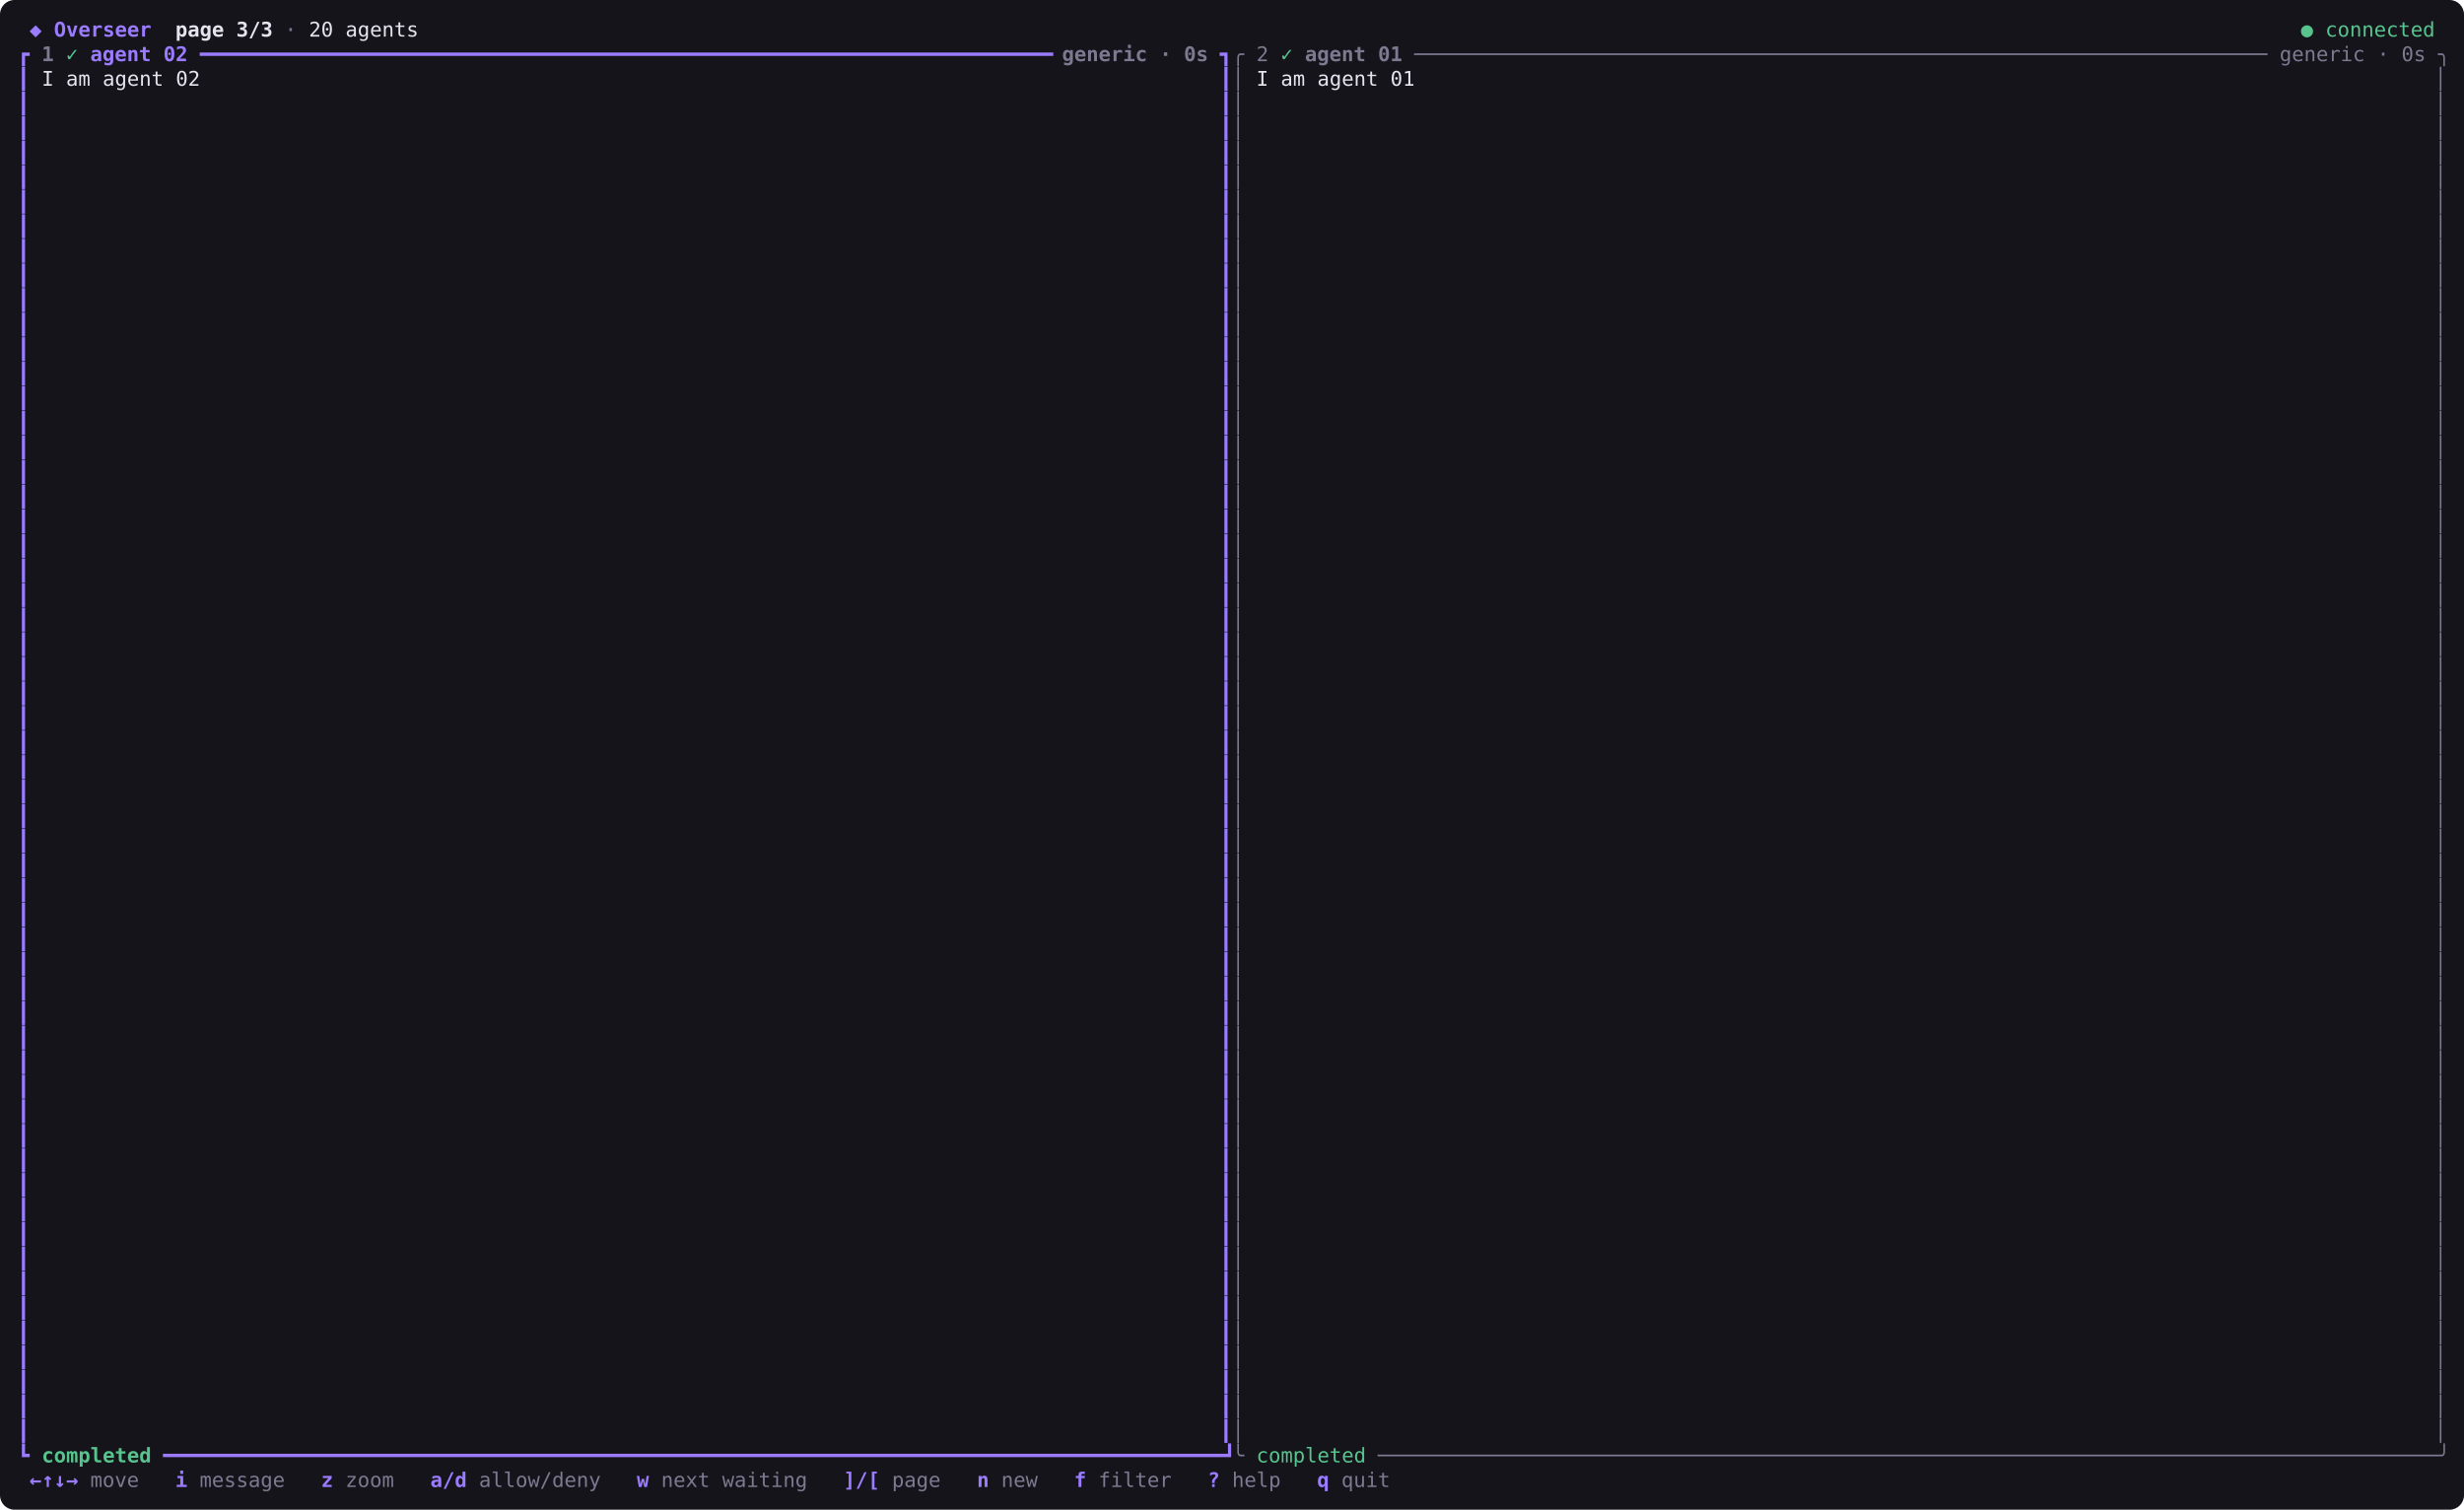
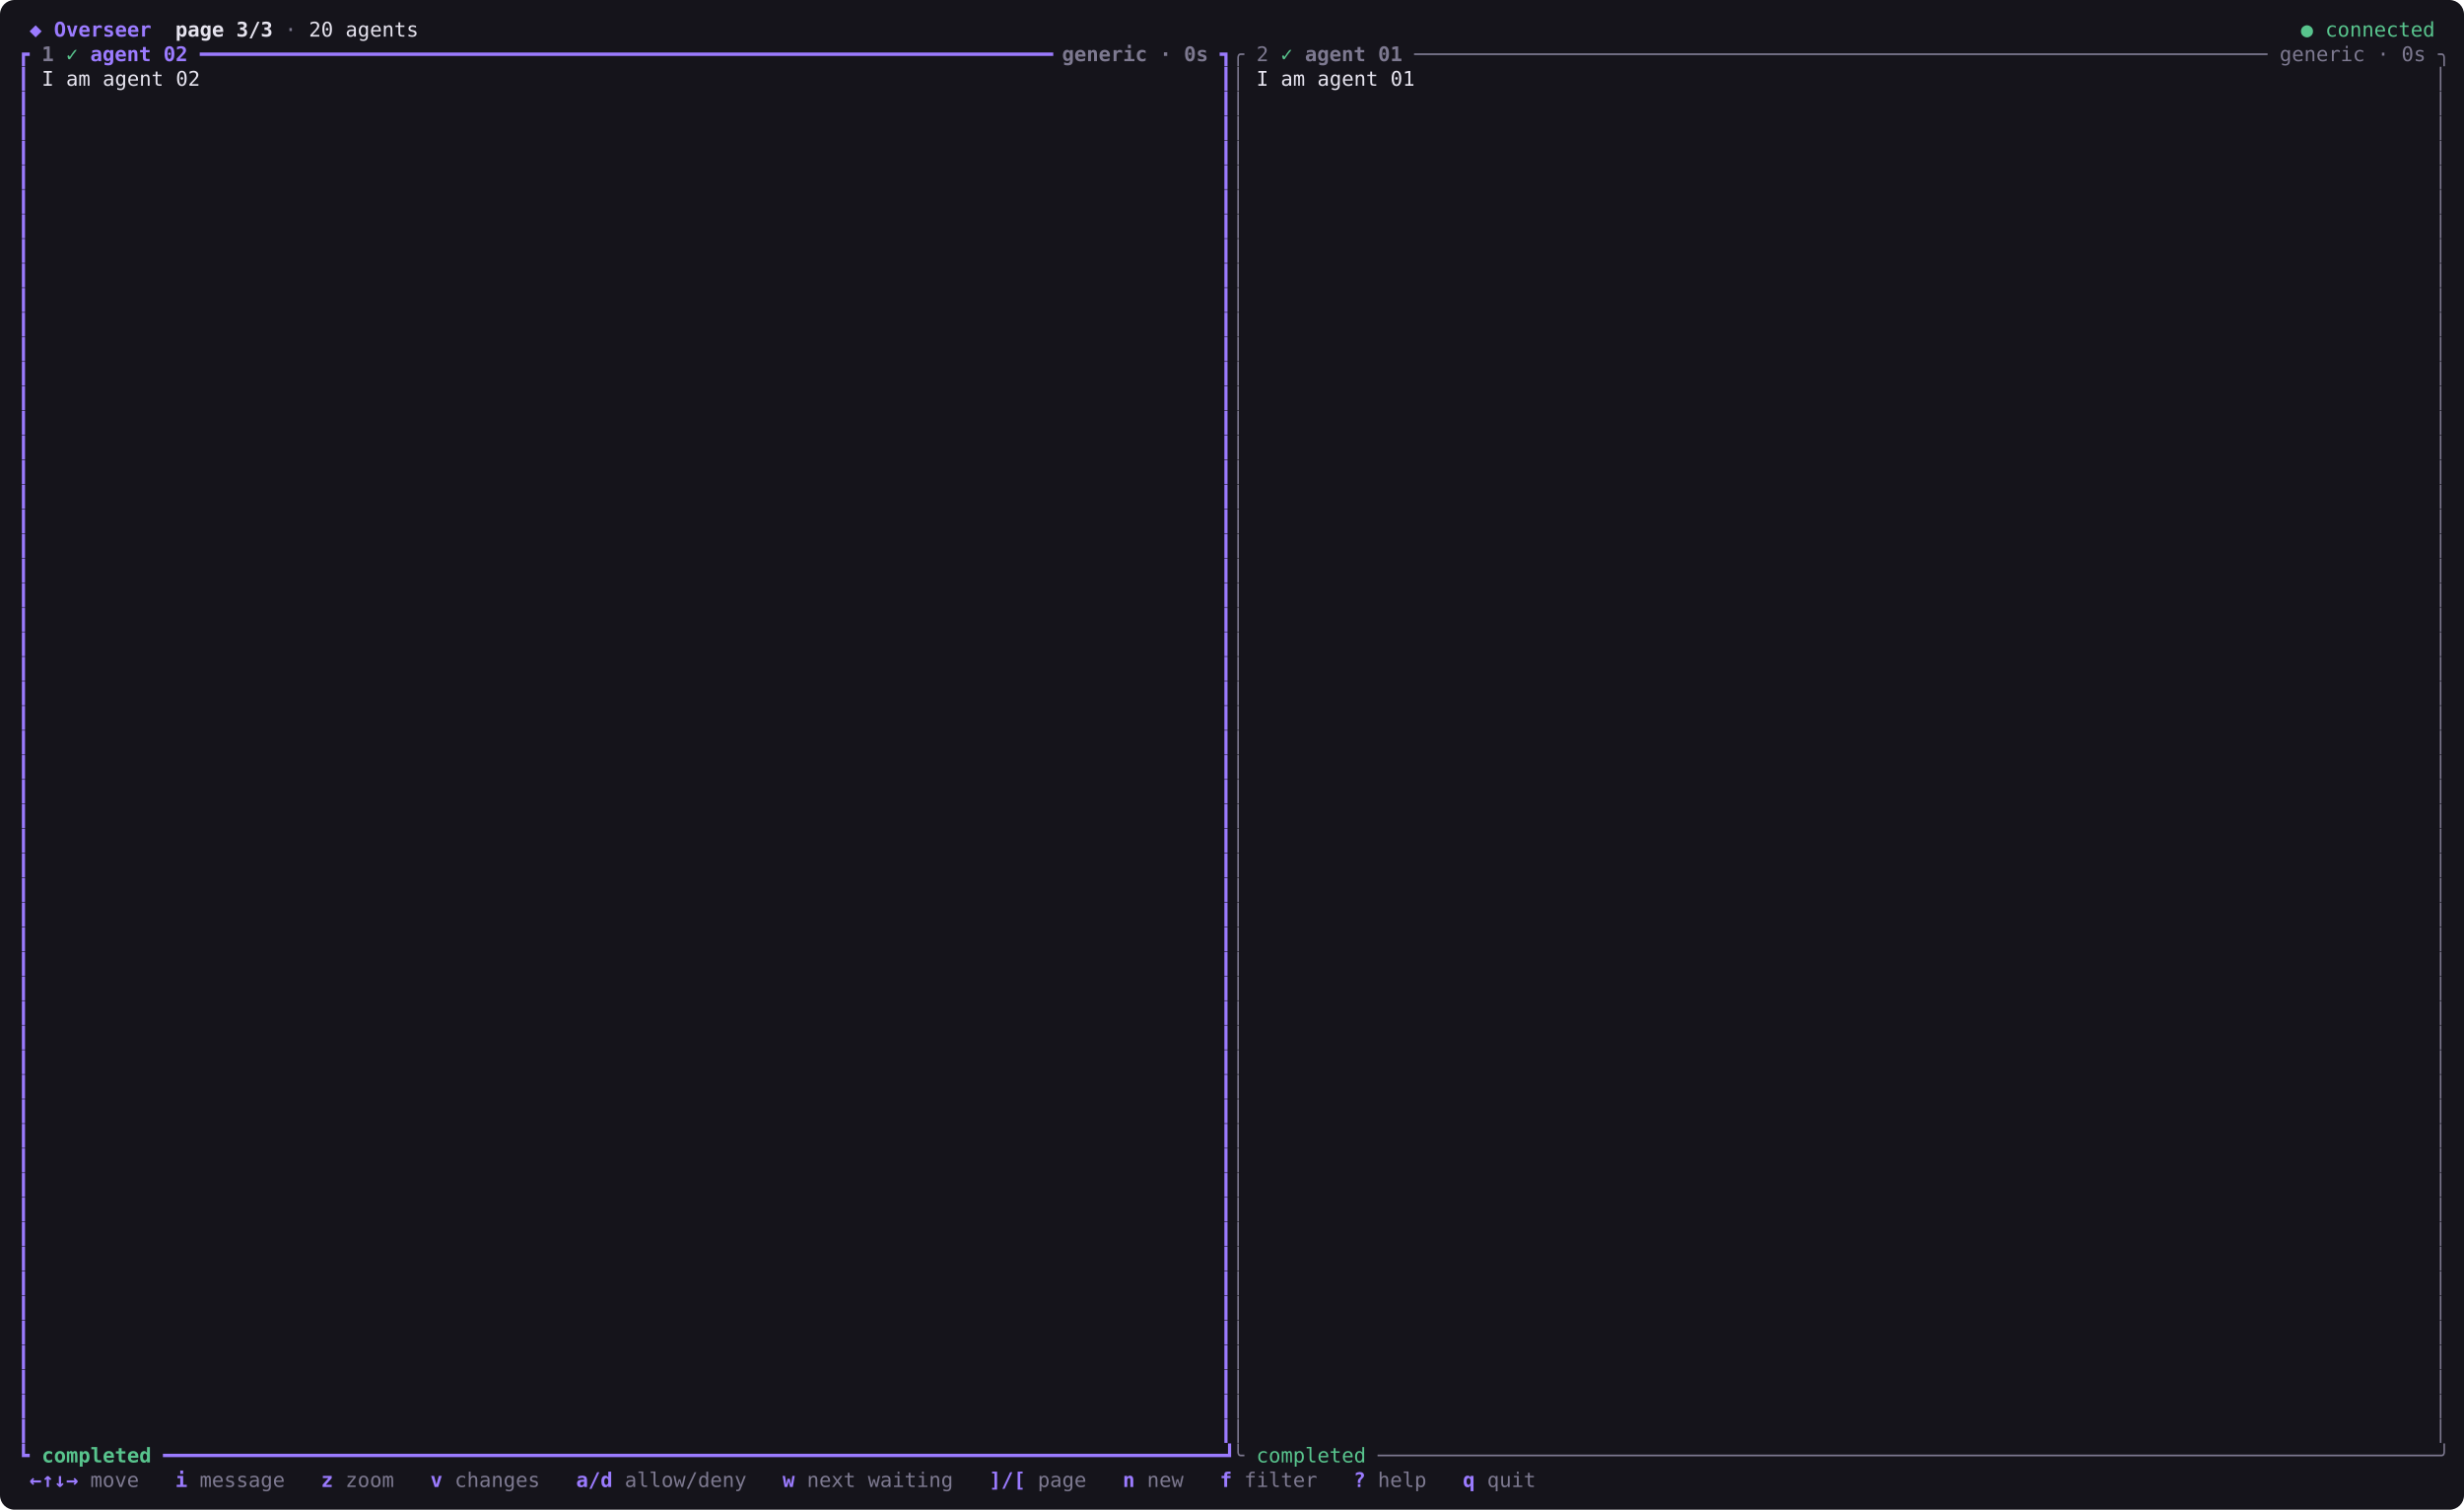
<svg xmlns="http://www.w3.org/2000/svg" width="1704" height="1044" viewBox="0 0 1704 1044">
  <rect width="100%" height="100%" rx="10" fill="#15141b" />
  <g font-family="ui-monospace, SFMono-Regular, Menlo, monospace" font-size="14">
    <text x="12.0" y="25.3" textLength="100.8" lengthAdjust="spacingAndGlyphs" fill="#9b7bff" font-weight="700" xml:space="preserve"> ◆ Overseer </text>
    <text x="112.8" y="25.3" textLength="84.0" lengthAdjust="spacingAndGlyphs" fill="#e6e4ef" font-weight="700" xml:space="preserve"> page 3/3 </text>
    <text x="196.8" y="25.3" textLength="16.8" lengthAdjust="spacingAndGlyphs" fill="#7d7990" xml:space="preserve">· </text>
    <text x="213.6" y="25.3" textLength="1377.6" lengthAdjust="spacingAndGlyphs" fill="#e6e4ef" xml:space="preserve">20 agents                                                                                                                                                           </text>
    <text x="1591.2" y="25.3" textLength="100.8" lengthAdjust="spacingAndGlyphs" fill="#58c48d" xml:space="preserve">● connected </text>
    <text x="12.0" y="42.3" textLength="8.4" lengthAdjust="spacingAndGlyphs" fill="#9b7bff" font-weight="700" xml:space="preserve">┏</text>
    <text x="20.4" y="42.3" textLength="25.2" lengthAdjust="spacingAndGlyphs" fill="#7d7990" font-weight="700" xml:space="preserve"> 1 </text>
    <text x="45.6" y="42.3" textLength="16.8" lengthAdjust="spacingAndGlyphs" fill="#58c48d" font-weight="700" xml:space="preserve">✓ </text>
    <text x="62.4" y="42.3" textLength="663.6" lengthAdjust="spacingAndGlyphs" fill="#9b7bff" font-weight="700" xml:space="preserve">agent 02 ━━━━━━━━━━━━━━━━━━━━━━━━━━━━━━━━━━━━━━━━━━━━━━━━━━━━━━━━━━━━━━━━━━━━━━</text>
    <text x="726.0" y="42.3" textLength="117.6" lengthAdjust="spacingAndGlyphs" fill="#7d7990" font-weight="700" xml:space="preserve"> generic · 0s </text>
    <text x="843.6" y="42.3" textLength="8.4" lengthAdjust="spacingAndGlyphs" fill="#9b7bff" font-weight="700" xml:space="preserve">┓</text>
    <text x="852.0" y="42.3" textLength="33.6" lengthAdjust="spacingAndGlyphs" fill="#7d7990" xml:space="preserve">╭ 2 </text>
    <text x="885.6" y="42.3" textLength="16.8" lengthAdjust="spacingAndGlyphs" fill="#58c48d" xml:space="preserve">✓ </text>
    <text x="902.4" y="42.3" textLength="67.2" lengthAdjust="spacingAndGlyphs" fill="#7d7990" font-weight="700" xml:space="preserve">agent 01</text>
    <text x="969.6" y="42.3" textLength="722.4" lengthAdjust="spacingAndGlyphs" fill="#7d7990" xml:space="preserve"> ────────────────────────────────────────────────────────────────────── generic · 0s ╮</text>
    <text x="12.0" y="59.3" textLength="8.4" lengthAdjust="spacingAndGlyphs" fill="#9b7bff" font-weight="700" xml:space="preserve">┃</text>
    <text x="20.4" y="59.3" textLength="823.2" lengthAdjust="spacingAndGlyphs" fill="#e6e4ef" xml:space="preserve"> I am agent 02                                                                                    </text>
    <text x="843.6" y="59.3" textLength="8.4" lengthAdjust="spacingAndGlyphs" fill="#9b7bff" font-weight="700" xml:space="preserve">┃</text>
    <text x="852.0" y="59.3" textLength="8.4" lengthAdjust="spacingAndGlyphs" fill="#7d7990" xml:space="preserve">│</text>
    <text x="860.4" y="59.3" textLength="823.2" lengthAdjust="spacingAndGlyphs" fill="#e6e4ef" xml:space="preserve"> I am agent 01                                                                                    </text>
    <text x="1683.6" y="59.3" textLength="8.4" lengthAdjust="spacingAndGlyphs" fill="#7d7990" xml:space="preserve">│</text>
    <text x="12.0" y="76.3" textLength="8.4" lengthAdjust="spacingAndGlyphs" fill="#9b7bff" font-weight="700" xml:space="preserve">┃</text>
    <text x="843.6" y="76.3" textLength="8.4" lengthAdjust="spacingAndGlyphs" fill="#9b7bff" font-weight="700" xml:space="preserve">┃</text>
    <text x="852.0" y="76.3" textLength="8.4" lengthAdjust="spacingAndGlyphs" fill="#7d7990" xml:space="preserve">│</text>
    <text x="1683.6" y="76.3" textLength="8.4" lengthAdjust="spacingAndGlyphs" fill="#7d7990" xml:space="preserve">│</text>
    <text x="12.0" y="93.3" textLength="8.4" lengthAdjust="spacingAndGlyphs" fill="#9b7bff" font-weight="700" xml:space="preserve">┃</text>
    <text x="843.6" y="93.3" textLength="8.4" lengthAdjust="spacingAndGlyphs" fill="#9b7bff" font-weight="700" xml:space="preserve">┃</text>
    <text x="852.0" y="93.3" textLength="8.4" lengthAdjust="spacingAndGlyphs" fill="#7d7990" xml:space="preserve">│</text>
    <text x="1683.6" y="93.3" textLength="8.4" lengthAdjust="spacingAndGlyphs" fill="#7d7990" xml:space="preserve">│</text>
    <text x="12.0" y="110.3" textLength="8.4" lengthAdjust="spacingAndGlyphs" fill="#9b7bff" font-weight="700" xml:space="preserve">┃</text>
    <text x="843.6" y="110.3" textLength="8.4" lengthAdjust="spacingAndGlyphs" fill="#9b7bff" font-weight="700" xml:space="preserve">┃</text>
    <text x="852.0" y="110.3" textLength="8.4" lengthAdjust="spacingAndGlyphs" fill="#7d7990" xml:space="preserve">│</text>
    <text x="1683.6" y="110.3" textLength="8.4" lengthAdjust="spacingAndGlyphs" fill="#7d7990" xml:space="preserve">│</text>
    <text x="12.0" y="127.3" textLength="8.4" lengthAdjust="spacingAndGlyphs" fill="#9b7bff" font-weight="700" xml:space="preserve">┃</text>
    <text x="843.6" y="127.3" textLength="8.4" lengthAdjust="spacingAndGlyphs" fill="#9b7bff" font-weight="700" xml:space="preserve">┃</text>
    <text x="852.0" y="127.3" textLength="8.4" lengthAdjust="spacingAndGlyphs" fill="#7d7990" xml:space="preserve">│</text>
    <text x="1683.6" y="127.3" textLength="8.4" lengthAdjust="spacingAndGlyphs" fill="#7d7990" xml:space="preserve">│</text>
    <text x="12.0" y="144.3" textLength="8.4" lengthAdjust="spacingAndGlyphs" fill="#9b7bff" font-weight="700" xml:space="preserve">┃</text>
    <text x="843.6" y="144.3" textLength="8.4" lengthAdjust="spacingAndGlyphs" fill="#9b7bff" font-weight="700" xml:space="preserve">┃</text>
    <text x="852.0" y="144.3" textLength="8.4" lengthAdjust="spacingAndGlyphs" fill="#7d7990" xml:space="preserve">│</text>
    <text x="1683.6" y="144.3" textLength="8.4" lengthAdjust="spacingAndGlyphs" fill="#7d7990" xml:space="preserve">│</text>
    <text x="12.0" y="161.3" textLength="8.4" lengthAdjust="spacingAndGlyphs" fill="#9b7bff" font-weight="700" xml:space="preserve">┃</text>
    <text x="843.6" y="161.3" textLength="8.4" lengthAdjust="spacingAndGlyphs" fill="#9b7bff" font-weight="700" xml:space="preserve">┃</text>
    <text x="852.0" y="161.3" textLength="8.4" lengthAdjust="spacingAndGlyphs" fill="#7d7990" xml:space="preserve">│</text>
    <text x="1683.6" y="161.3" textLength="8.4" lengthAdjust="spacingAndGlyphs" fill="#7d7990" xml:space="preserve">│</text>
    <text x="12.0" y="178.3" textLength="8.4" lengthAdjust="spacingAndGlyphs" fill="#9b7bff" font-weight="700" xml:space="preserve">┃</text>
    <text x="843.6" y="178.3" textLength="8.4" lengthAdjust="spacingAndGlyphs" fill="#9b7bff" font-weight="700" xml:space="preserve">┃</text>
    <text x="852.0" y="178.3" textLength="8.4" lengthAdjust="spacingAndGlyphs" fill="#7d7990" xml:space="preserve">│</text>
    <text x="1683.6" y="178.3" textLength="8.4" lengthAdjust="spacingAndGlyphs" fill="#7d7990" xml:space="preserve">│</text>
    <text x="12.0" y="195.3" textLength="8.4" lengthAdjust="spacingAndGlyphs" fill="#9b7bff" font-weight="700" xml:space="preserve">┃</text>
    <text x="843.6" y="195.3" textLength="8.4" lengthAdjust="spacingAndGlyphs" fill="#9b7bff" font-weight="700" xml:space="preserve">┃</text>
    <text x="852.0" y="195.3" textLength="8.4" lengthAdjust="spacingAndGlyphs" fill="#7d7990" xml:space="preserve">│</text>
    <text x="1683.6" y="195.3" textLength="8.4" lengthAdjust="spacingAndGlyphs" fill="#7d7990" xml:space="preserve">│</text>
    <text x="12.0" y="212.3" textLength="8.4" lengthAdjust="spacingAndGlyphs" fill="#9b7bff" font-weight="700" xml:space="preserve">┃</text>
    <text x="843.6" y="212.3" textLength="8.4" lengthAdjust="spacingAndGlyphs" fill="#9b7bff" font-weight="700" xml:space="preserve">┃</text>
    <text x="852.0" y="212.3" textLength="8.4" lengthAdjust="spacingAndGlyphs" fill="#7d7990" xml:space="preserve">│</text>
    <text x="1683.6" y="212.3" textLength="8.4" lengthAdjust="spacingAndGlyphs" fill="#7d7990" xml:space="preserve">│</text>
    <text x="12.0" y="229.3" textLength="8.4" lengthAdjust="spacingAndGlyphs" fill="#9b7bff" font-weight="700" xml:space="preserve">┃</text>
    <text x="843.6" y="229.3" textLength="8.4" lengthAdjust="spacingAndGlyphs" fill="#9b7bff" font-weight="700" xml:space="preserve">┃</text>
    <text x="852.0" y="229.3" textLength="8.4" lengthAdjust="spacingAndGlyphs" fill="#7d7990" xml:space="preserve">│</text>
    <text x="1683.6" y="229.3" textLength="8.4" lengthAdjust="spacingAndGlyphs" fill="#7d7990" xml:space="preserve">│</text>
    <text x="12.0" y="246.3" textLength="8.4" lengthAdjust="spacingAndGlyphs" fill="#9b7bff" font-weight="700" xml:space="preserve">┃</text>
    <text x="843.6" y="246.3" textLength="8.4" lengthAdjust="spacingAndGlyphs" fill="#9b7bff" font-weight="700" xml:space="preserve">┃</text>
    <text x="852.0" y="246.3" textLength="8.4" lengthAdjust="spacingAndGlyphs" fill="#7d7990" xml:space="preserve">│</text>
    <text x="1683.6" y="246.3" textLength="8.4" lengthAdjust="spacingAndGlyphs" fill="#7d7990" xml:space="preserve">│</text>
    <text x="12.0" y="263.3" textLength="8.4" lengthAdjust="spacingAndGlyphs" fill="#9b7bff" font-weight="700" xml:space="preserve">┃</text>
    <text x="843.6" y="263.3" textLength="8.4" lengthAdjust="spacingAndGlyphs" fill="#9b7bff" font-weight="700" xml:space="preserve">┃</text>
    <text x="852.0" y="263.3" textLength="8.4" lengthAdjust="spacingAndGlyphs" fill="#7d7990" xml:space="preserve">│</text>
    <text x="1683.6" y="263.3" textLength="8.4" lengthAdjust="spacingAndGlyphs" fill="#7d7990" xml:space="preserve">│</text>
    <text x="12.0" y="280.3" textLength="8.4" lengthAdjust="spacingAndGlyphs" fill="#9b7bff" font-weight="700" xml:space="preserve">┃</text>
    <text x="843.6" y="280.3" textLength="8.4" lengthAdjust="spacingAndGlyphs" fill="#9b7bff" font-weight="700" xml:space="preserve">┃</text>
    <text x="852.0" y="280.3" textLength="8.4" lengthAdjust="spacingAndGlyphs" fill="#7d7990" xml:space="preserve">│</text>
    <text x="1683.6" y="280.3" textLength="8.4" lengthAdjust="spacingAndGlyphs" fill="#7d7990" xml:space="preserve">│</text>
    <text x="12.0" y="297.3" textLength="8.4" lengthAdjust="spacingAndGlyphs" fill="#9b7bff" font-weight="700" xml:space="preserve">┃</text>
    <text x="843.6" y="297.3" textLength="8.4" lengthAdjust="spacingAndGlyphs" fill="#9b7bff" font-weight="700" xml:space="preserve">┃</text>
    <text x="852.0" y="297.3" textLength="8.4" lengthAdjust="spacingAndGlyphs" fill="#7d7990" xml:space="preserve">│</text>
    <text x="1683.6" y="297.3" textLength="8.4" lengthAdjust="spacingAndGlyphs" fill="#7d7990" xml:space="preserve">│</text>
    <text x="12.0" y="314.3" textLength="8.4" lengthAdjust="spacingAndGlyphs" fill="#9b7bff" font-weight="700" xml:space="preserve">┃</text>
    <text x="843.6" y="314.3" textLength="8.4" lengthAdjust="spacingAndGlyphs" fill="#9b7bff" font-weight="700" xml:space="preserve">┃</text>
    <text x="852.0" y="314.3" textLength="8.4" lengthAdjust="spacingAndGlyphs" fill="#7d7990" xml:space="preserve">│</text>
    <text x="1683.6" y="314.3" textLength="8.4" lengthAdjust="spacingAndGlyphs" fill="#7d7990" xml:space="preserve">│</text>
    <text x="12.0" y="331.3" textLength="8.4" lengthAdjust="spacingAndGlyphs" fill="#9b7bff" font-weight="700" xml:space="preserve">┃</text>
    <text x="843.6" y="331.3" textLength="8.4" lengthAdjust="spacingAndGlyphs" fill="#9b7bff" font-weight="700" xml:space="preserve">┃</text>
    <text x="852.0" y="331.3" textLength="8.4" lengthAdjust="spacingAndGlyphs" fill="#7d7990" xml:space="preserve">│</text>
    <text x="1683.6" y="331.3" textLength="8.4" lengthAdjust="spacingAndGlyphs" fill="#7d7990" xml:space="preserve">│</text>
    <text x="12.0" y="348.3" textLength="8.4" lengthAdjust="spacingAndGlyphs" fill="#9b7bff" font-weight="700" xml:space="preserve">┃</text>
    <text x="843.6" y="348.3" textLength="8.4" lengthAdjust="spacingAndGlyphs" fill="#9b7bff" font-weight="700" xml:space="preserve">┃</text>
    <text x="852.0" y="348.3" textLength="8.4" lengthAdjust="spacingAndGlyphs" fill="#7d7990" xml:space="preserve">│</text>
    <text x="1683.6" y="348.3" textLength="8.4" lengthAdjust="spacingAndGlyphs" fill="#7d7990" xml:space="preserve">│</text>
    <text x="12.0" y="365.3" textLength="8.4" lengthAdjust="spacingAndGlyphs" fill="#9b7bff" font-weight="700" xml:space="preserve">┃</text>
    <text x="843.6" y="365.3" textLength="8.4" lengthAdjust="spacingAndGlyphs" fill="#9b7bff" font-weight="700" xml:space="preserve">┃</text>
    <text x="852.0" y="365.3" textLength="8.4" lengthAdjust="spacingAndGlyphs" fill="#7d7990" xml:space="preserve">│</text>
    <text x="1683.6" y="365.3" textLength="8.4" lengthAdjust="spacingAndGlyphs" fill="#7d7990" xml:space="preserve">│</text>
    <text x="12.0" y="382.3" textLength="8.4" lengthAdjust="spacingAndGlyphs" fill="#9b7bff" font-weight="700" xml:space="preserve">┃</text>
    <text x="843.6" y="382.3" textLength="8.4" lengthAdjust="spacingAndGlyphs" fill="#9b7bff" font-weight="700" xml:space="preserve">┃</text>
    <text x="852.0" y="382.3" textLength="8.4" lengthAdjust="spacingAndGlyphs" fill="#7d7990" xml:space="preserve">│</text>
    <text x="1683.6" y="382.3" textLength="8.4" lengthAdjust="spacingAndGlyphs" fill="#7d7990" xml:space="preserve">│</text>
    <text x="12.0" y="399.3" textLength="8.4" lengthAdjust="spacingAndGlyphs" fill="#9b7bff" font-weight="700" xml:space="preserve">┃</text>
    <text x="843.6" y="399.3" textLength="8.4" lengthAdjust="spacingAndGlyphs" fill="#9b7bff" font-weight="700" xml:space="preserve">┃</text>
    <text x="852.0" y="399.3" textLength="8.4" lengthAdjust="spacingAndGlyphs" fill="#7d7990" xml:space="preserve">│</text>
    <text x="1683.6" y="399.3" textLength="8.4" lengthAdjust="spacingAndGlyphs" fill="#7d7990" xml:space="preserve">│</text>
    <text x="12.0" y="416.3" textLength="8.4" lengthAdjust="spacingAndGlyphs" fill="#9b7bff" font-weight="700" xml:space="preserve">┃</text>
    <text x="843.6" y="416.3" textLength="8.4" lengthAdjust="spacingAndGlyphs" fill="#9b7bff" font-weight="700" xml:space="preserve">┃</text>
    <text x="852.0" y="416.3" textLength="8.4" lengthAdjust="spacingAndGlyphs" fill="#7d7990" xml:space="preserve">│</text>
    <text x="1683.6" y="416.3" textLength="8.4" lengthAdjust="spacingAndGlyphs" fill="#7d7990" xml:space="preserve">│</text>
    <text x="12.0" y="433.3" textLength="8.4" lengthAdjust="spacingAndGlyphs" fill="#9b7bff" font-weight="700" xml:space="preserve">┃</text>
    <text x="843.6" y="433.3" textLength="8.4" lengthAdjust="spacingAndGlyphs" fill="#9b7bff" font-weight="700" xml:space="preserve">┃</text>
    <text x="852.0" y="433.3" textLength="8.4" lengthAdjust="spacingAndGlyphs" fill="#7d7990" xml:space="preserve">│</text>
    <text x="1683.6" y="433.3" textLength="8.4" lengthAdjust="spacingAndGlyphs" fill="#7d7990" xml:space="preserve">│</text>
    <text x="12.0" y="450.3" textLength="8.4" lengthAdjust="spacingAndGlyphs" fill="#9b7bff" font-weight="700" xml:space="preserve">┃</text>
    <text x="843.6" y="450.3" textLength="8.4" lengthAdjust="spacingAndGlyphs" fill="#9b7bff" font-weight="700" xml:space="preserve">┃</text>
    <text x="852.0" y="450.3" textLength="8.4" lengthAdjust="spacingAndGlyphs" fill="#7d7990" xml:space="preserve">│</text>
    <text x="1683.6" y="450.3" textLength="8.4" lengthAdjust="spacingAndGlyphs" fill="#7d7990" xml:space="preserve">│</text>
    <text x="12.0" y="467.3" textLength="8.4" lengthAdjust="spacingAndGlyphs" fill="#9b7bff" font-weight="700" xml:space="preserve">┃</text>
    <text x="843.6" y="467.3" textLength="8.4" lengthAdjust="spacingAndGlyphs" fill="#9b7bff" font-weight="700" xml:space="preserve">┃</text>
    <text x="852.0" y="467.3" textLength="8.4" lengthAdjust="spacingAndGlyphs" fill="#7d7990" xml:space="preserve">│</text>
    <text x="1683.6" y="467.3" textLength="8.4" lengthAdjust="spacingAndGlyphs" fill="#7d7990" xml:space="preserve">│</text>
    <text x="12.0" y="484.3" textLength="8.4" lengthAdjust="spacingAndGlyphs" fill="#9b7bff" font-weight="700" xml:space="preserve">┃</text>
    <text x="843.6" y="484.3" textLength="8.4" lengthAdjust="spacingAndGlyphs" fill="#9b7bff" font-weight="700" xml:space="preserve">┃</text>
    <text x="852.0" y="484.3" textLength="8.4" lengthAdjust="spacingAndGlyphs" fill="#7d7990" xml:space="preserve">│</text>
    <text x="1683.6" y="484.3" textLength="8.4" lengthAdjust="spacingAndGlyphs" fill="#7d7990" xml:space="preserve">│</text>
    <text x="12.0" y="501.3" textLength="8.4" lengthAdjust="spacingAndGlyphs" fill="#9b7bff" font-weight="700" xml:space="preserve">┃</text>
    <text x="843.6" y="501.3" textLength="8.4" lengthAdjust="spacingAndGlyphs" fill="#9b7bff" font-weight="700" xml:space="preserve">┃</text>
    <text x="852.0" y="501.3" textLength="8.4" lengthAdjust="spacingAndGlyphs" fill="#7d7990" xml:space="preserve">│</text>
    <text x="1683.6" y="501.3" textLength="8.4" lengthAdjust="spacingAndGlyphs" fill="#7d7990" xml:space="preserve">│</text>
    <text x="12.0" y="518.3" textLength="8.4" lengthAdjust="spacingAndGlyphs" fill="#9b7bff" font-weight="700" xml:space="preserve">┃</text>
    <text x="843.6" y="518.3" textLength="8.4" lengthAdjust="spacingAndGlyphs" fill="#9b7bff" font-weight="700" xml:space="preserve">┃</text>
    <text x="852.0" y="518.3" textLength="8.4" lengthAdjust="spacingAndGlyphs" fill="#7d7990" xml:space="preserve">│</text>
    <text x="1683.6" y="518.3" textLength="8.4" lengthAdjust="spacingAndGlyphs" fill="#7d7990" xml:space="preserve">│</text>
    <text x="12.0" y="535.3" textLength="8.4" lengthAdjust="spacingAndGlyphs" fill="#9b7bff" font-weight="700" xml:space="preserve">┃</text>
    <text x="843.6" y="535.3" textLength="8.4" lengthAdjust="spacingAndGlyphs" fill="#9b7bff" font-weight="700" xml:space="preserve">┃</text>
    <text x="852.0" y="535.3" textLength="8.4" lengthAdjust="spacingAndGlyphs" fill="#7d7990" xml:space="preserve">│</text>
    <text x="1683.6" y="535.3" textLength="8.4" lengthAdjust="spacingAndGlyphs" fill="#7d7990" xml:space="preserve">│</text>
    <text x="12.0" y="552.3" textLength="8.4" lengthAdjust="spacingAndGlyphs" fill="#9b7bff" font-weight="700" xml:space="preserve">┃</text>
    <text x="843.6" y="552.3" textLength="8.4" lengthAdjust="spacingAndGlyphs" fill="#9b7bff" font-weight="700" xml:space="preserve">┃</text>
    <text x="852.0" y="552.3" textLength="8.4" lengthAdjust="spacingAndGlyphs" fill="#7d7990" xml:space="preserve">│</text>
    <text x="1683.6" y="552.3" textLength="8.4" lengthAdjust="spacingAndGlyphs" fill="#7d7990" xml:space="preserve">│</text>
    <text x="12.0" y="569.3" textLength="8.4" lengthAdjust="spacingAndGlyphs" fill="#9b7bff" font-weight="700" xml:space="preserve">┃</text>
    <text x="843.6" y="569.3" textLength="8.4" lengthAdjust="spacingAndGlyphs" fill="#9b7bff" font-weight="700" xml:space="preserve">┃</text>
    <text x="852.0" y="569.3" textLength="8.4" lengthAdjust="spacingAndGlyphs" fill="#7d7990" xml:space="preserve">│</text>
    <text x="1683.6" y="569.3" textLength="8.4" lengthAdjust="spacingAndGlyphs" fill="#7d7990" xml:space="preserve">│</text>
    <text x="12.0" y="586.3" textLength="8.4" lengthAdjust="spacingAndGlyphs" fill="#9b7bff" font-weight="700" xml:space="preserve">┃</text>
    <text x="843.6" y="586.3" textLength="8.4" lengthAdjust="spacingAndGlyphs" fill="#9b7bff" font-weight="700" xml:space="preserve">┃</text>
    <text x="852.0" y="586.3" textLength="8.4" lengthAdjust="spacingAndGlyphs" fill="#7d7990" xml:space="preserve">│</text>
    <text x="1683.6" y="586.3" textLength="8.4" lengthAdjust="spacingAndGlyphs" fill="#7d7990" xml:space="preserve">│</text>
    <text x="12.0" y="603.3" textLength="8.4" lengthAdjust="spacingAndGlyphs" fill="#9b7bff" font-weight="700" xml:space="preserve">┃</text>
    <text x="843.6" y="603.3" textLength="8.4" lengthAdjust="spacingAndGlyphs" fill="#9b7bff" font-weight="700" xml:space="preserve">┃</text>
    <text x="852.0" y="603.3" textLength="8.4" lengthAdjust="spacingAndGlyphs" fill="#7d7990" xml:space="preserve">│</text>
    <text x="1683.6" y="603.3" textLength="8.4" lengthAdjust="spacingAndGlyphs" fill="#7d7990" xml:space="preserve">│</text>
    <text x="12.0" y="620.3" textLength="8.4" lengthAdjust="spacingAndGlyphs" fill="#9b7bff" font-weight="700" xml:space="preserve">┃</text>
    <text x="843.6" y="620.3" textLength="8.4" lengthAdjust="spacingAndGlyphs" fill="#9b7bff" font-weight="700" xml:space="preserve">┃</text>
    <text x="852.0" y="620.3" textLength="8.4" lengthAdjust="spacingAndGlyphs" fill="#7d7990" xml:space="preserve">│</text>
    <text x="1683.6" y="620.3" textLength="8.4" lengthAdjust="spacingAndGlyphs" fill="#7d7990" xml:space="preserve">│</text>
    <text x="12.0" y="637.3" textLength="8.4" lengthAdjust="spacingAndGlyphs" fill="#9b7bff" font-weight="700" xml:space="preserve">┃</text>
    <text x="843.6" y="637.3" textLength="8.4" lengthAdjust="spacingAndGlyphs" fill="#9b7bff" font-weight="700" xml:space="preserve">┃</text>
    <text x="852.0" y="637.3" textLength="8.4" lengthAdjust="spacingAndGlyphs" fill="#7d7990" xml:space="preserve">│</text>
    <text x="1683.6" y="637.3" textLength="8.4" lengthAdjust="spacingAndGlyphs" fill="#7d7990" xml:space="preserve">│</text>
    <text x="12.0" y="654.3" textLength="8.4" lengthAdjust="spacingAndGlyphs" fill="#9b7bff" font-weight="700" xml:space="preserve">┃</text>
    <text x="843.6" y="654.3" textLength="8.4" lengthAdjust="spacingAndGlyphs" fill="#9b7bff" font-weight="700" xml:space="preserve">┃</text>
    <text x="852.0" y="654.3" textLength="8.4" lengthAdjust="spacingAndGlyphs" fill="#7d7990" xml:space="preserve">│</text>
    <text x="1683.6" y="654.3" textLength="8.4" lengthAdjust="spacingAndGlyphs" fill="#7d7990" xml:space="preserve">│</text>
    <text x="12.0" y="671.3" textLength="8.4" lengthAdjust="spacingAndGlyphs" fill="#9b7bff" font-weight="700" xml:space="preserve">┃</text>
    <text x="843.6" y="671.3" textLength="8.4" lengthAdjust="spacingAndGlyphs" fill="#9b7bff" font-weight="700" xml:space="preserve">┃</text>
    <text x="852.0" y="671.3" textLength="8.4" lengthAdjust="spacingAndGlyphs" fill="#7d7990" xml:space="preserve">│</text>
    <text x="1683.6" y="671.3" textLength="8.4" lengthAdjust="spacingAndGlyphs" fill="#7d7990" xml:space="preserve">│</text>
    <text x="12.0" y="688.3" textLength="8.4" lengthAdjust="spacingAndGlyphs" fill="#9b7bff" font-weight="700" xml:space="preserve">┃</text>
    <text x="843.6" y="688.3" textLength="8.4" lengthAdjust="spacingAndGlyphs" fill="#9b7bff" font-weight="700" xml:space="preserve">┃</text>
    <text x="852.0" y="688.3" textLength="8.4" lengthAdjust="spacingAndGlyphs" fill="#7d7990" xml:space="preserve">│</text>
    <text x="1683.6" y="688.3" textLength="8.4" lengthAdjust="spacingAndGlyphs" fill="#7d7990" xml:space="preserve">│</text>
    <text x="12.0" y="705.3" textLength="8.4" lengthAdjust="spacingAndGlyphs" fill="#9b7bff" font-weight="700" xml:space="preserve">┃</text>
    <text x="843.6" y="705.3" textLength="8.4" lengthAdjust="spacingAndGlyphs" fill="#9b7bff" font-weight="700" xml:space="preserve">┃</text>
    <text x="852.0" y="705.3" textLength="8.4" lengthAdjust="spacingAndGlyphs" fill="#7d7990" xml:space="preserve">│</text>
    <text x="1683.6" y="705.3" textLength="8.4" lengthAdjust="spacingAndGlyphs" fill="#7d7990" xml:space="preserve">│</text>
    <text x="12.0" y="722.3" textLength="8.4" lengthAdjust="spacingAndGlyphs" fill="#9b7bff" font-weight="700" xml:space="preserve">┃</text>
    <text x="843.6" y="722.3" textLength="8.4" lengthAdjust="spacingAndGlyphs" fill="#9b7bff" font-weight="700" xml:space="preserve">┃</text>
    <text x="852.0" y="722.3" textLength="8.4" lengthAdjust="spacingAndGlyphs" fill="#7d7990" xml:space="preserve">│</text>
    <text x="1683.6" y="722.3" textLength="8.4" lengthAdjust="spacingAndGlyphs" fill="#7d7990" xml:space="preserve">│</text>
    <text x="12.0" y="739.3" textLength="8.4" lengthAdjust="spacingAndGlyphs" fill="#9b7bff" font-weight="700" xml:space="preserve">┃</text>
    <text x="843.6" y="739.3" textLength="8.4" lengthAdjust="spacingAndGlyphs" fill="#9b7bff" font-weight="700" xml:space="preserve">┃</text>
    <text x="852.0" y="739.3" textLength="8.4" lengthAdjust="spacingAndGlyphs" fill="#7d7990" xml:space="preserve">│</text>
    <text x="1683.6" y="739.3" textLength="8.4" lengthAdjust="spacingAndGlyphs" fill="#7d7990" xml:space="preserve">│</text>
    <text x="12.0" y="756.3" textLength="8.4" lengthAdjust="spacingAndGlyphs" fill="#9b7bff" font-weight="700" xml:space="preserve">┃</text>
    <text x="843.6" y="756.3" textLength="8.4" lengthAdjust="spacingAndGlyphs" fill="#9b7bff" font-weight="700" xml:space="preserve">┃</text>
    <text x="852.0" y="756.3" textLength="8.4" lengthAdjust="spacingAndGlyphs" fill="#7d7990" xml:space="preserve">│</text>
    <text x="1683.6" y="756.3" textLength="8.4" lengthAdjust="spacingAndGlyphs" fill="#7d7990" xml:space="preserve">│</text>
    <text x="12.0" y="773.3" textLength="8.4" lengthAdjust="spacingAndGlyphs" fill="#9b7bff" font-weight="700" xml:space="preserve">┃</text>
    <text x="843.6" y="773.3" textLength="8.4" lengthAdjust="spacingAndGlyphs" fill="#9b7bff" font-weight="700" xml:space="preserve">┃</text>
    <text x="852.0" y="773.3" textLength="8.4" lengthAdjust="spacingAndGlyphs" fill="#7d7990" xml:space="preserve">│</text>
    <text x="1683.6" y="773.3" textLength="8.4" lengthAdjust="spacingAndGlyphs" fill="#7d7990" xml:space="preserve">│</text>
    <text x="12.0" y="790.3" textLength="8.4" lengthAdjust="spacingAndGlyphs" fill="#9b7bff" font-weight="700" xml:space="preserve">┃</text>
    <text x="843.6" y="790.3" textLength="8.4" lengthAdjust="spacingAndGlyphs" fill="#9b7bff" font-weight="700" xml:space="preserve">┃</text>
    <text x="852.0" y="790.3" textLength="8.4" lengthAdjust="spacingAndGlyphs" fill="#7d7990" xml:space="preserve">│</text>
    <text x="1683.6" y="790.3" textLength="8.4" lengthAdjust="spacingAndGlyphs" fill="#7d7990" xml:space="preserve">│</text>
    <text x="12.0" y="807.3" textLength="8.4" lengthAdjust="spacingAndGlyphs" fill="#9b7bff" font-weight="700" xml:space="preserve">┃</text>
    <text x="843.6" y="807.3" textLength="8.4" lengthAdjust="spacingAndGlyphs" fill="#9b7bff" font-weight="700" xml:space="preserve">┃</text>
    <text x="852.0" y="807.3" textLength="8.4" lengthAdjust="spacingAndGlyphs" fill="#7d7990" xml:space="preserve">│</text>
    <text x="1683.6" y="807.3" textLength="8.4" lengthAdjust="spacingAndGlyphs" fill="#7d7990" xml:space="preserve">│</text>
    <text x="12.0" y="824.3" textLength="8.4" lengthAdjust="spacingAndGlyphs" fill="#9b7bff" font-weight="700" xml:space="preserve">┃</text>
    <text x="843.6" y="824.3" textLength="8.4" lengthAdjust="spacingAndGlyphs" fill="#9b7bff" font-weight="700" xml:space="preserve">┃</text>
    <text x="852.0" y="824.3" textLength="8.4" lengthAdjust="spacingAndGlyphs" fill="#7d7990" xml:space="preserve">│</text>
    <text x="1683.6" y="824.3" textLength="8.4" lengthAdjust="spacingAndGlyphs" fill="#7d7990" xml:space="preserve">│</text>
    <text x="12.0" y="841.3" textLength="8.4" lengthAdjust="spacingAndGlyphs" fill="#9b7bff" font-weight="700" xml:space="preserve">┃</text>
    <text x="843.6" y="841.3" textLength="8.4" lengthAdjust="spacingAndGlyphs" fill="#9b7bff" font-weight="700" xml:space="preserve">┃</text>
    <text x="852.0" y="841.3" textLength="8.4" lengthAdjust="spacingAndGlyphs" fill="#7d7990" xml:space="preserve">│</text>
    <text x="1683.6" y="841.3" textLength="8.4" lengthAdjust="spacingAndGlyphs" fill="#7d7990" xml:space="preserve">│</text>
    <text x="12.0" y="858.3" textLength="8.4" lengthAdjust="spacingAndGlyphs" fill="#9b7bff" font-weight="700" xml:space="preserve">┃</text>
    <text x="843.6" y="858.3" textLength="8.4" lengthAdjust="spacingAndGlyphs" fill="#9b7bff" font-weight="700" xml:space="preserve">┃</text>
    <text x="852.0" y="858.3" textLength="8.4" lengthAdjust="spacingAndGlyphs" fill="#7d7990" xml:space="preserve">│</text>
    <text x="1683.6" y="858.3" textLength="8.4" lengthAdjust="spacingAndGlyphs" fill="#7d7990" xml:space="preserve">│</text>
    <text x="12.0" y="875.3" textLength="8.4" lengthAdjust="spacingAndGlyphs" fill="#9b7bff" font-weight="700" xml:space="preserve">┃</text>
    <text x="843.6" y="875.3" textLength="8.4" lengthAdjust="spacingAndGlyphs" fill="#9b7bff" font-weight="700" xml:space="preserve">┃</text>
    <text x="852.0" y="875.3" textLength="8.4" lengthAdjust="spacingAndGlyphs" fill="#7d7990" xml:space="preserve">│</text>
    <text x="1683.6" y="875.3" textLength="8.4" lengthAdjust="spacingAndGlyphs" fill="#7d7990" xml:space="preserve">│</text>
    <text x="12.0" y="892.3" textLength="8.4" lengthAdjust="spacingAndGlyphs" fill="#9b7bff" font-weight="700" xml:space="preserve">┃</text>
    <text x="843.6" y="892.3" textLength="8.4" lengthAdjust="spacingAndGlyphs" fill="#9b7bff" font-weight="700" xml:space="preserve">┃</text>
    <text x="852.0" y="892.3" textLength="8.4" lengthAdjust="spacingAndGlyphs" fill="#7d7990" xml:space="preserve">│</text>
    <text x="1683.6" y="892.3" textLength="8.4" lengthAdjust="spacingAndGlyphs" fill="#7d7990" xml:space="preserve">│</text>
    <text x="12.0" y="909.3" textLength="8.4" lengthAdjust="spacingAndGlyphs" fill="#9b7bff" font-weight="700" xml:space="preserve">┃</text>
    <text x="843.6" y="909.3" textLength="8.4" lengthAdjust="spacingAndGlyphs" fill="#9b7bff" font-weight="700" xml:space="preserve">┃</text>
    <text x="852.0" y="909.3" textLength="8.4" lengthAdjust="spacingAndGlyphs" fill="#7d7990" xml:space="preserve">│</text>
    <text x="1683.6" y="909.3" textLength="8.4" lengthAdjust="spacingAndGlyphs" fill="#7d7990" xml:space="preserve">│</text>
    <text x="12.0" y="926.3" textLength="8.4" lengthAdjust="spacingAndGlyphs" fill="#9b7bff" font-weight="700" xml:space="preserve">┃</text>
    <text x="843.6" y="926.3" textLength="8.4" lengthAdjust="spacingAndGlyphs" fill="#9b7bff" font-weight="700" xml:space="preserve">┃</text>
    <text x="852.0" y="926.3" textLength="8.4" lengthAdjust="spacingAndGlyphs" fill="#7d7990" xml:space="preserve">│</text>
    <text x="1683.6" y="926.3" textLength="8.4" lengthAdjust="spacingAndGlyphs" fill="#7d7990" xml:space="preserve">│</text>
    <text x="12.0" y="943.3" textLength="8.4" lengthAdjust="spacingAndGlyphs" fill="#9b7bff" font-weight="700" xml:space="preserve">┃</text>
    <text x="843.6" y="943.3" textLength="8.4" lengthAdjust="spacingAndGlyphs" fill="#9b7bff" font-weight="700" xml:space="preserve">┃</text>
    <text x="852.0" y="943.3" textLength="8.4" lengthAdjust="spacingAndGlyphs" fill="#7d7990" xml:space="preserve">│</text>
    <text x="1683.6" y="943.3" textLength="8.4" lengthAdjust="spacingAndGlyphs" fill="#7d7990" xml:space="preserve">│</text>
    <text x="12.0" y="960.3" textLength="8.4" lengthAdjust="spacingAndGlyphs" fill="#9b7bff" font-weight="700" xml:space="preserve">┃</text>
    <text x="843.6" y="960.3" textLength="8.4" lengthAdjust="spacingAndGlyphs" fill="#9b7bff" font-weight="700" xml:space="preserve">┃</text>
    <text x="852.0" y="960.3" textLength="8.4" lengthAdjust="spacingAndGlyphs" fill="#7d7990" xml:space="preserve">│</text>
    <text x="1683.6" y="960.3" textLength="8.4" lengthAdjust="spacingAndGlyphs" fill="#7d7990" xml:space="preserve">│</text>
    <text x="12.0" y="977.3" textLength="8.4" lengthAdjust="spacingAndGlyphs" fill="#9b7bff" font-weight="700" xml:space="preserve">┃</text>
    <text x="843.6" y="977.3" textLength="8.4" lengthAdjust="spacingAndGlyphs" fill="#9b7bff" font-weight="700" xml:space="preserve">┃</text>
    <text x="852.0" y="977.3" textLength="8.4" lengthAdjust="spacingAndGlyphs" fill="#7d7990" xml:space="preserve">│</text>
    <text x="1683.6" y="977.3" textLength="8.4" lengthAdjust="spacingAndGlyphs" fill="#7d7990" xml:space="preserve">│</text>
    <text x="12.0" y="994.3" textLength="8.4" lengthAdjust="spacingAndGlyphs" fill="#9b7bff" font-weight="700" xml:space="preserve">┃</text>
    <text x="843.6" y="994.3" textLength="8.4" lengthAdjust="spacingAndGlyphs" fill="#9b7bff" font-weight="700" xml:space="preserve">┃</text>
    <text x="852.0" y="994.3" textLength="8.4" lengthAdjust="spacingAndGlyphs" fill="#7d7990" xml:space="preserve">│</text>
    <text x="1683.6" y="994.3" textLength="8.4" lengthAdjust="spacingAndGlyphs" fill="#7d7990" xml:space="preserve">│</text>
    <text x="12.0" y="1011.3" textLength="8.4" lengthAdjust="spacingAndGlyphs" fill="#9b7bff" font-weight="700" xml:space="preserve">┗</text>
    <text x="20.4" y="1011.3" textLength="92.4" lengthAdjust="spacingAndGlyphs" fill="#58c48d" font-weight="700" xml:space="preserve"> completed </text>
    <text x="112.8" y="1011.3" textLength="739.2" lengthAdjust="spacingAndGlyphs" fill="#9b7bff" font-weight="700" xml:space="preserve">━━━━━━━━━━━━━━━━━━━━━━━━━━━━━━━━━━━━━━━━━━━━━━━━━━━━━━━━━━━━━━━━━━━━━━━━━━━━━━━━━━━━━━━┛</text>
    <text x="852.0" y="1011.3" textLength="8.4" lengthAdjust="spacingAndGlyphs" fill="#7d7990" xml:space="preserve">╰</text>
    <text x="860.4" y="1011.3" textLength="92.4" lengthAdjust="spacingAndGlyphs" fill="#58c48d" xml:space="preserve"> completed </text>
    <text x="952.8" y="1011.3" textLength="739.2" lengthAdjust="spacingAndGlyphs" fill="#7d7990" xml:space="preserve">───────────────────────────────────────────────────────────────────────────────────────╯</text>
    <text x="20.4" y="1028.3" textLength="33.6" lengthAdjust="spacingAndGlyphs" fill="#9b7bff" font-weight="700" xml:space="preserve">←↑↓→</text>
    <text x="54.0" y="1028.3" textLength="67.2" lengthAdjust="spacingAndGlyphs" fill="#7d7990" xml:space="preserve"> move   </text>
    <text x="121.2" y="1028.3" textLength="8.4" lengthAdjust="spacingAndGlyphs" fill="#9b7bff" font-weight="700" xml:space="preserve">i</text>
    <text x="129.6" y="1028.3" textLength="92.4" lengthAdjust="spacingAndGlyphs" fill="#7d7990" xml:space="preserve"> message   </text>
    <text x="222.0" y="1028.3" textLength="8.4" lengthAdjust="spacingAndGlyphs" fill="#9b7bff" font-weight="700" xml:space="preserve">z</text>
    <text x="230.4" y="1028.3" textLength="67.2" lengthAdjust="spacingAndGlyphs" fill="#7d7990" xml:space="preserve"> zoom   </text>
-     <text x="297.6" y="1028.3" textLength="25.2" lengthAdjust="spacingAndGlyphs" fill="#9b7bff" font-weight="700" xml:space="preserve">a/d</text>
-     <text x="322.8" y="1028.3" textLength="117.6" lengthAdjust="spacingAndGlyphs" fill="#7d7990" xml:space="preserve"> allow/deny   </text>
-     <text x="440.4" y="1028.3" textLength="8.4" lengthAdjust="spacingAndGlyphs" fill="#9b7bff" font-weight="700" xml:space="preserve">w</text>
-     <text x="448.8" y="1028.3" textLength="134.4" lengthAdjust="spacingAndGlyphs" fill="#7d7990" xml:space="preserve"> next waiting   </text>
-     <text x="583.2" y="1028.3" textLength="25.2" lengthAdjust="spacingAndGlyphs" fill="#9b7bff" font-weight="700" xml:space="preserve">]/[</text>
-     <text x="608.4" y="1028.3" textLength="67.2" lengthAdjust="spacingAndGlyphs" fill="#7d7990" xml:space="preserve"> page   </text>
-     <text x="675.6" y="1028.3" textLength="8.4" lengthAdjust="spacingAndGlyphs" fill="#9b7bff" font-weight="700" xml:space="preserve">n</text>
-     <text x="684.0" y="1028.3" textLength="58.8" lengthAdjust="spacingAndGlyphs" fill="#7d7990" xml:space="preserve"> new   </text>
-     <text x="742.8" y="1028.3" textLength="8.4" lengthAdjust="spacingAndGlyphs" fill="#9b7bff" font-weight="700" xml:space="preserve">f</text>
-     <text x="751.2" y="1028.3" textLength="84.0" lengthAdjust="spacingAndGlyphs" fill="#7d7990" xml:space="preserve"> filter   </text>
-     <text x="835.2" y="1028.3" textLength="8.4" lengthAdjust="spacingAndGlyphs" fill="#9b7bff" font-weight="700" xml:space="preserve">?</text>
-     <text x="843.6" y="1028.3" textLength="67.2" lengthAdjust="spacingAndGlyphs" fill="#7d7990" xml:space="preserve"> help   </text>
-     <text x="910.8" y="1028.3" textLength="8.4" lengthAdjust="spacingAndGlyphs" fill="#9b7bff" font-weight="700" xml:space="preserve">q</text>
-     <text x="919.2" y="1028.3" textLength="67.2" lengthAdjust="spacingAndGlyphs" fill="#7d7990" xml:space="preserve"> quit   </text>
+     <text x="297.6" y="1028.3" textLength="8.4" lengthAdjust="spacingAndGlyphs" fill="#9b7bff" font-weight="700" xml:space="preserve">v</text>
+     <text x="306.0" y="1028.3" textLength="92.4" lengthAdjust="spacingAndGlyphs" fill="#7d7990" xml:space="preserve"> changes   </text>
+     <text x="398.4" y="1028.3" textLength="25.2" lengthAdjust="spacingAndGlyphs" fill="#9b7bff" font-weight="700" xml:space="preserve">a/d</text>
+     <text x="423.6" y="1028.3" textLength="117.6" lengthAdjust="spacingAndGlyphs" fill="#7d7990" xml:space="preserve"> allow/deny   </text>
+     <text x="541.2" y="1028.3" textLength="8.4" lengthAdjust="spacingAndGlyphs" fill="#9b7bff" font-weight="700" xml:space="preserve">w</text>
+     <text x="549.6" y="1028.3" textLength="134.4" lengthAdjust="spacingAndGlyphs" fill="#7d7990" xml:space="preserve"> next waiting   </text>
+     <text x="684.0" y="1028.3" textLength="25.2" lengthAdjust="spacingAndGlyphs" fill="#9b7bff" font-weight="700" xml:space="preserve">]/[</text>
+     <text x="709.2" y="1028.3" textLength="67.2" lengthAdjust="spacingAndGlyphs" fill="#7d7990" xml:space="preserve"> page   </text>
+     <text x="776.4" y="1028.3" textLength="8.4" lengthAdjust="spacingAndGlyphs" fill="#9b7bff" font-weight="700" xml:space="preserve">n</text>
+     <text x="784.8" y="1028.3" textLength="58.8" lengthAdjust="spacingAndGlyphs" fill="#7d7990" xml:space="preserve"> new   </text>
+     <text x="843.6" y="1028.3" textLength="8.4" lengthAdjust="spacingAndGlyphs" fill="#9b7bff" font-weight="700" xml:space="preserve">f</text>
+     <text x="852.0" y="1028.3" textLength="84.0" lengthAdjust="spacingAndGlyphs" fill="#7d7990" xml:space="preserve"> filter   </text>
+     <text x="936.0" y="1028.3" textLength="8.4" lengthAdjust="spacingAndGlyphs" fill="#9b7bff" font-weight="700" xml:space="preserve">?</text>
+     <text x="944.4" y="1028.3" textLength="67.2" lengthAdjust="spacingAndGlyphs" fill="#7d7990" xml:space="preserve"> help   </text>
+     <text x="1011.6" y="1028.3" textLength="8.4" lengthAdjust="spacingAndGlyphs" fill="#9b7bff" font-weight="700" xml:space="preserve">q</text>
+     <text x="1020.0" y="1028.3" textLength="67.2" lengthAdjust="spacingAndGlyphs" fill="#7d7990" xml:space="preserve"> quit   </text>
  </g>
</svg>
